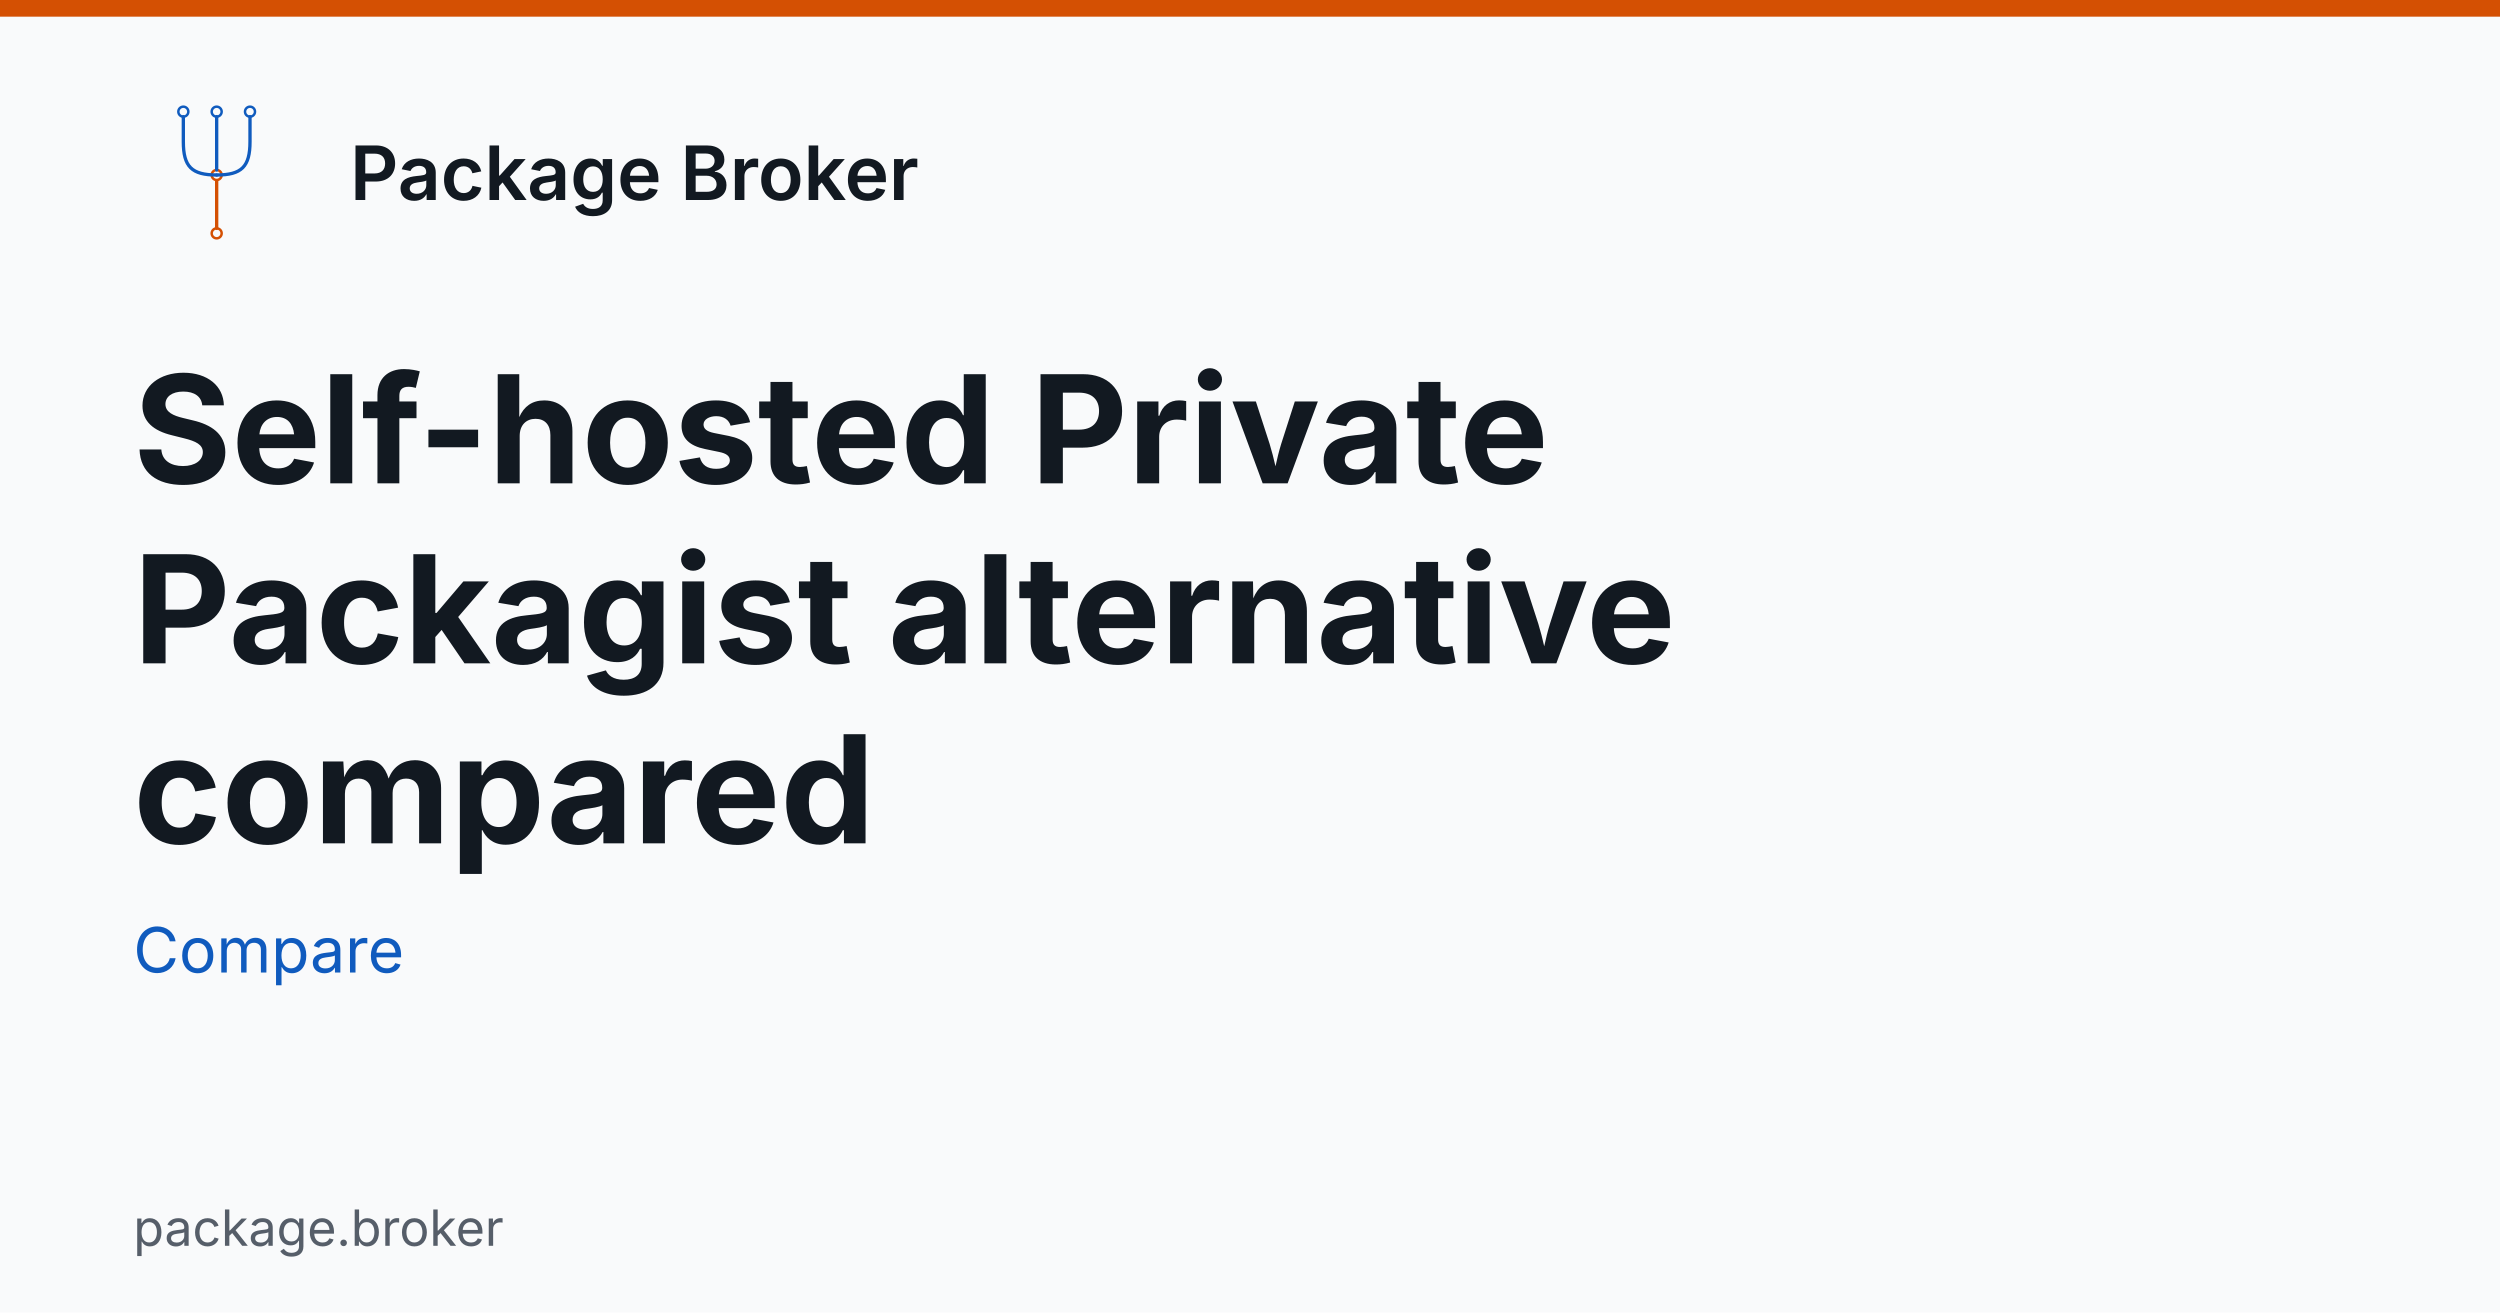
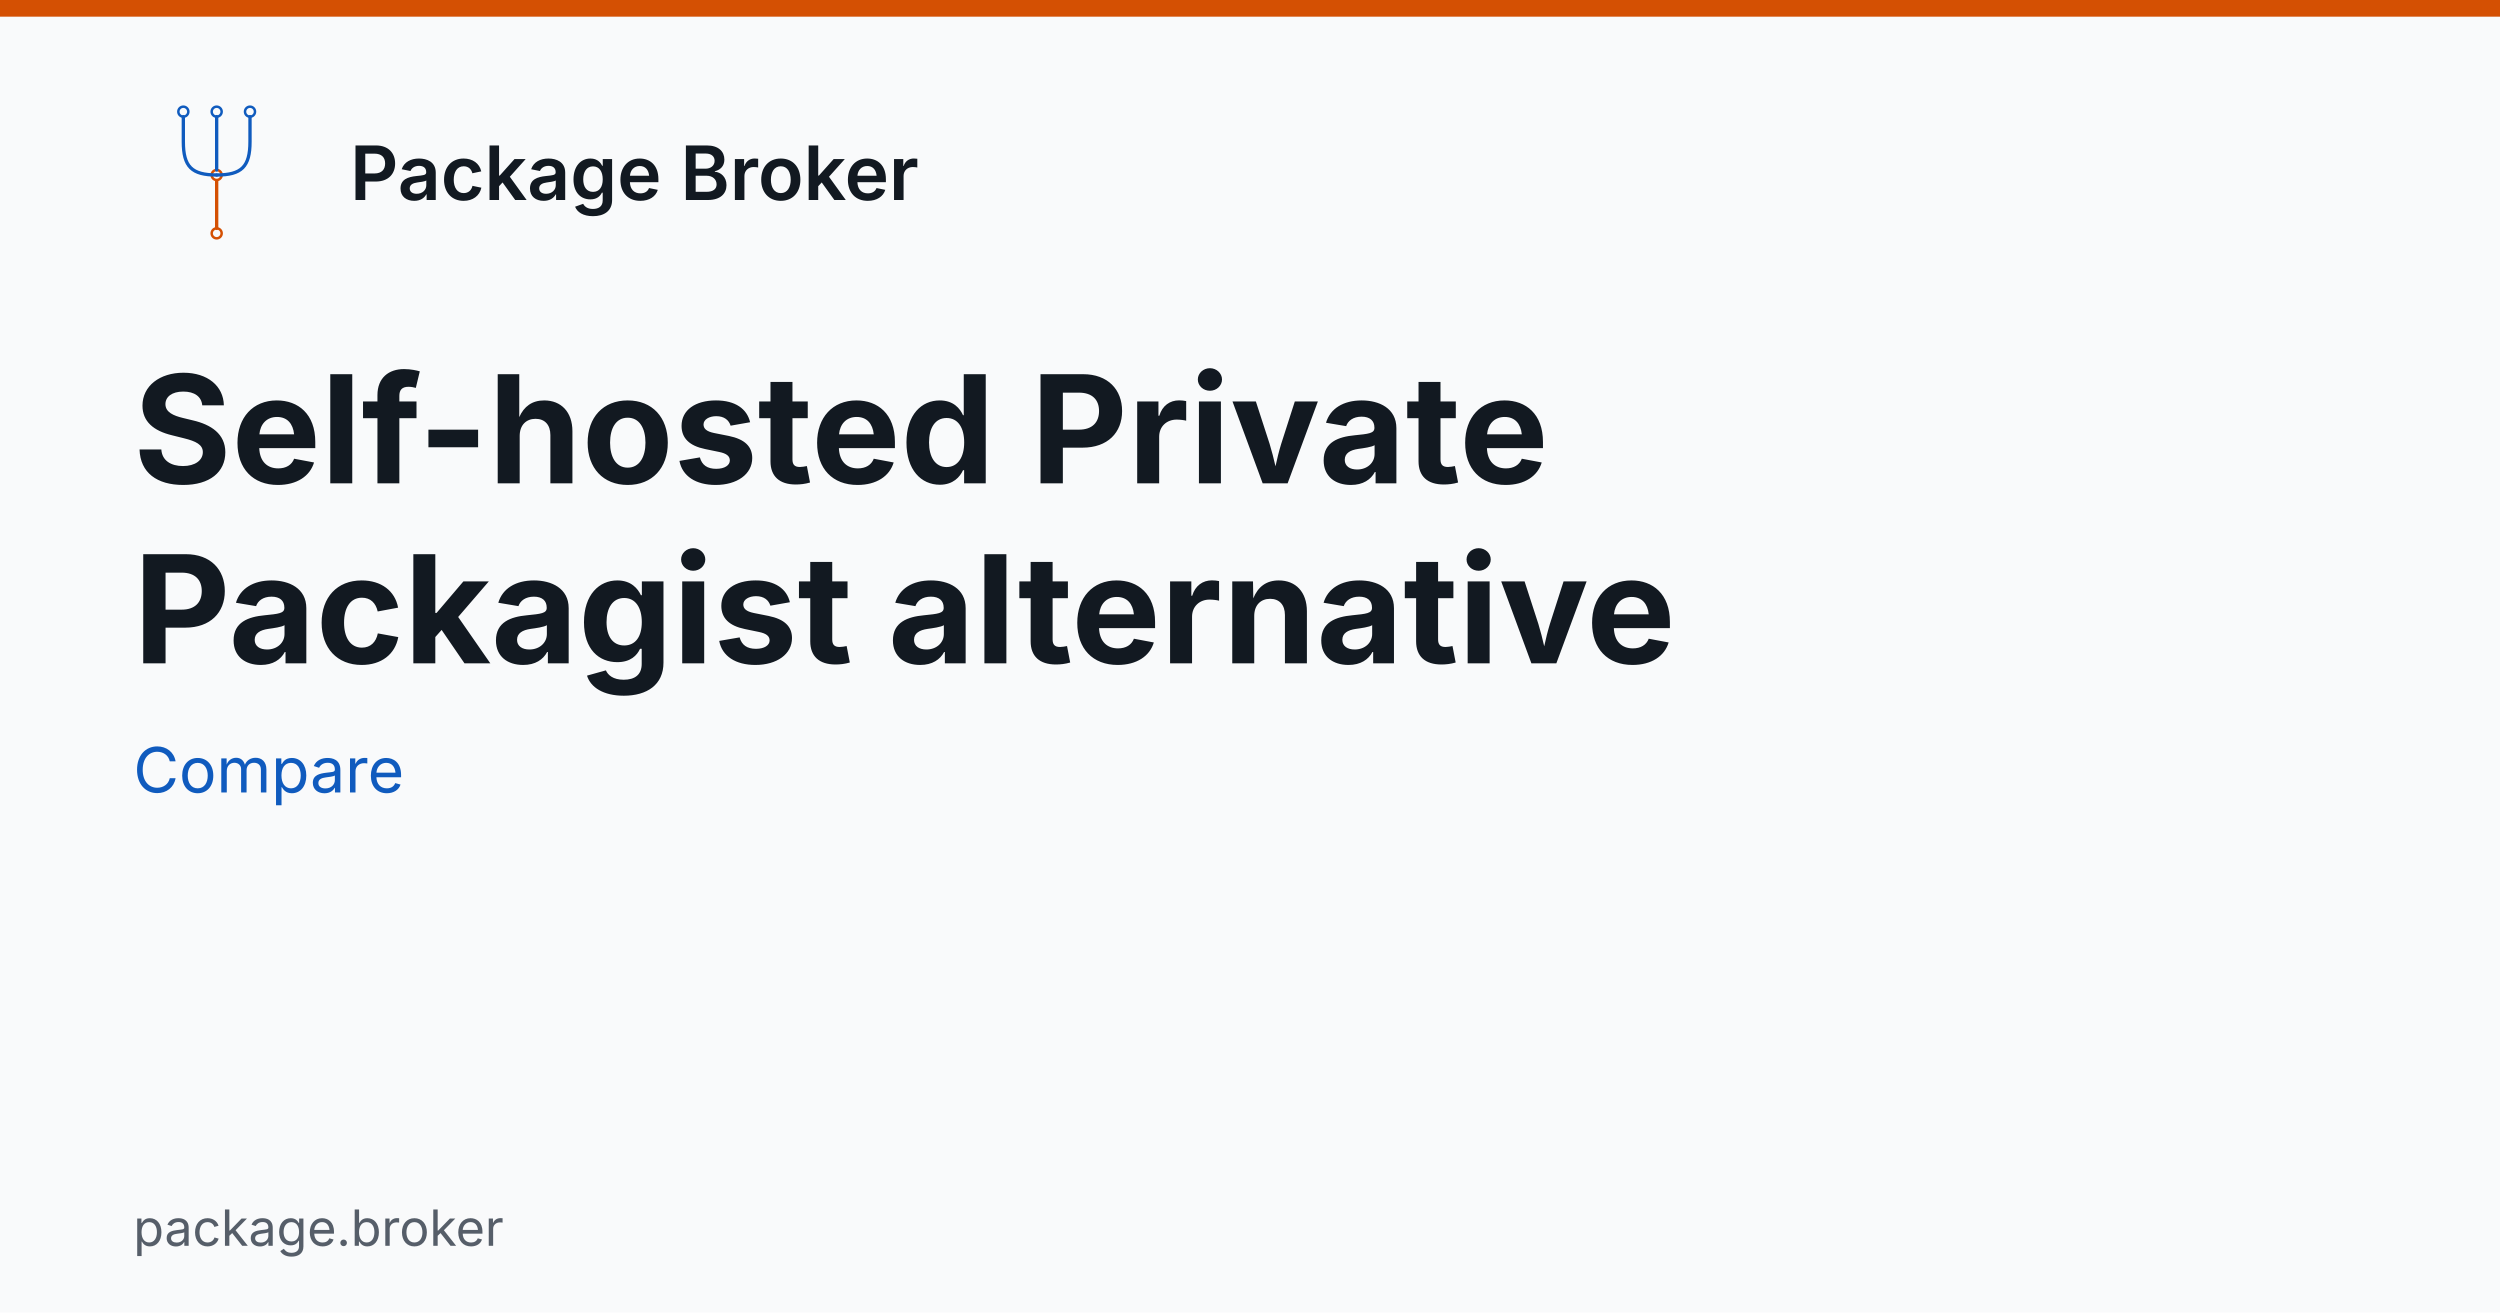
<svg xmlns="http://www.w3.org/2000/svg" width="1200" height="630" viewBox="0 0 1200 630" role="img" aria-labelledby="title description">
  <defs>
    <style>@font-face{font-family:Inter;src:url(inter-latin-wght-normal.woff2) format('woff2');font-weight:100 900}text{font-family:Inter,sans-serif}</style>
  </defs>
  <rect width="1200" height="630" fill="#f9fafb" />
  <rect width="1200" height="8" fill="#d45003" />
  <svg x="64" y="40" width="80" height="80" viewBox="0 0 200 200" fill="none" aria-hidden="true">
    <g>
      <circle cx="100" cy="180" r="6" stroke="#d45003" stroke-width="3" fill="none" />
      <path d="M100 174 L100 110" stroke="#d45003" stroke-width="4" stroke-linecap="round" />
      <circle cx="100" cy="110" r="6" stroke="#d45003" stroke-width="3" fill="#f9fafb" />
    </g>
    <g>
      <path d="M100 104 L100 40" stroke="#105bbe" stroke-width="4" stroke-linecap="round" />
      <circle cx="100" cy="34" r="6" stroke="#105bbe" stroke-width="3" fill="none" />
      <path d="M100 110 C70 110 60 100 60 70 L60 40" stroke="#105bbe" stroke-width="4" stroke-linecap="round" fill="none" />
      <circle cx="60" cy="34" r="6" stroke="#105bbe" stroke-width="3" fill="none" />
      <path d="M100 110 C130 110 140 100 140 70 L140 40" stroke="#105bbe" stroke-width="4" stroke-linecap="round" fill="none" />
      <circle cx="140" cy="34" r="6" stroke="#105bbe" stroke-width="3" fill="none" />
    </g>
  </svg>
  <text x="168" y="96" font-size="36" font-weight="600" fill="#121921">Package Broker</text>
  <text data-role="headline" x="64" y="232" font-size="72" font-weight="700" fill="#121921">
    <tspan x="64" dy="0">Self-hosted Private</tspan>
    <tspan x="64" dy="86.4">Packagist alternative</tspan>
-     <tspan x="64" dy="86.4">compared</tspan>
  </text>
-   <text data-role="support" x="64" y="466.8" font-size="30" fill="#105bbe">Compare</text>
+   <text data-role="support" x="64" y="380.4" font-size="30" fill="#105bbe">Compare</text>
  <text x="64" y="598" font-size="24" fill="#565e69">package.broker</text>
</svg>
